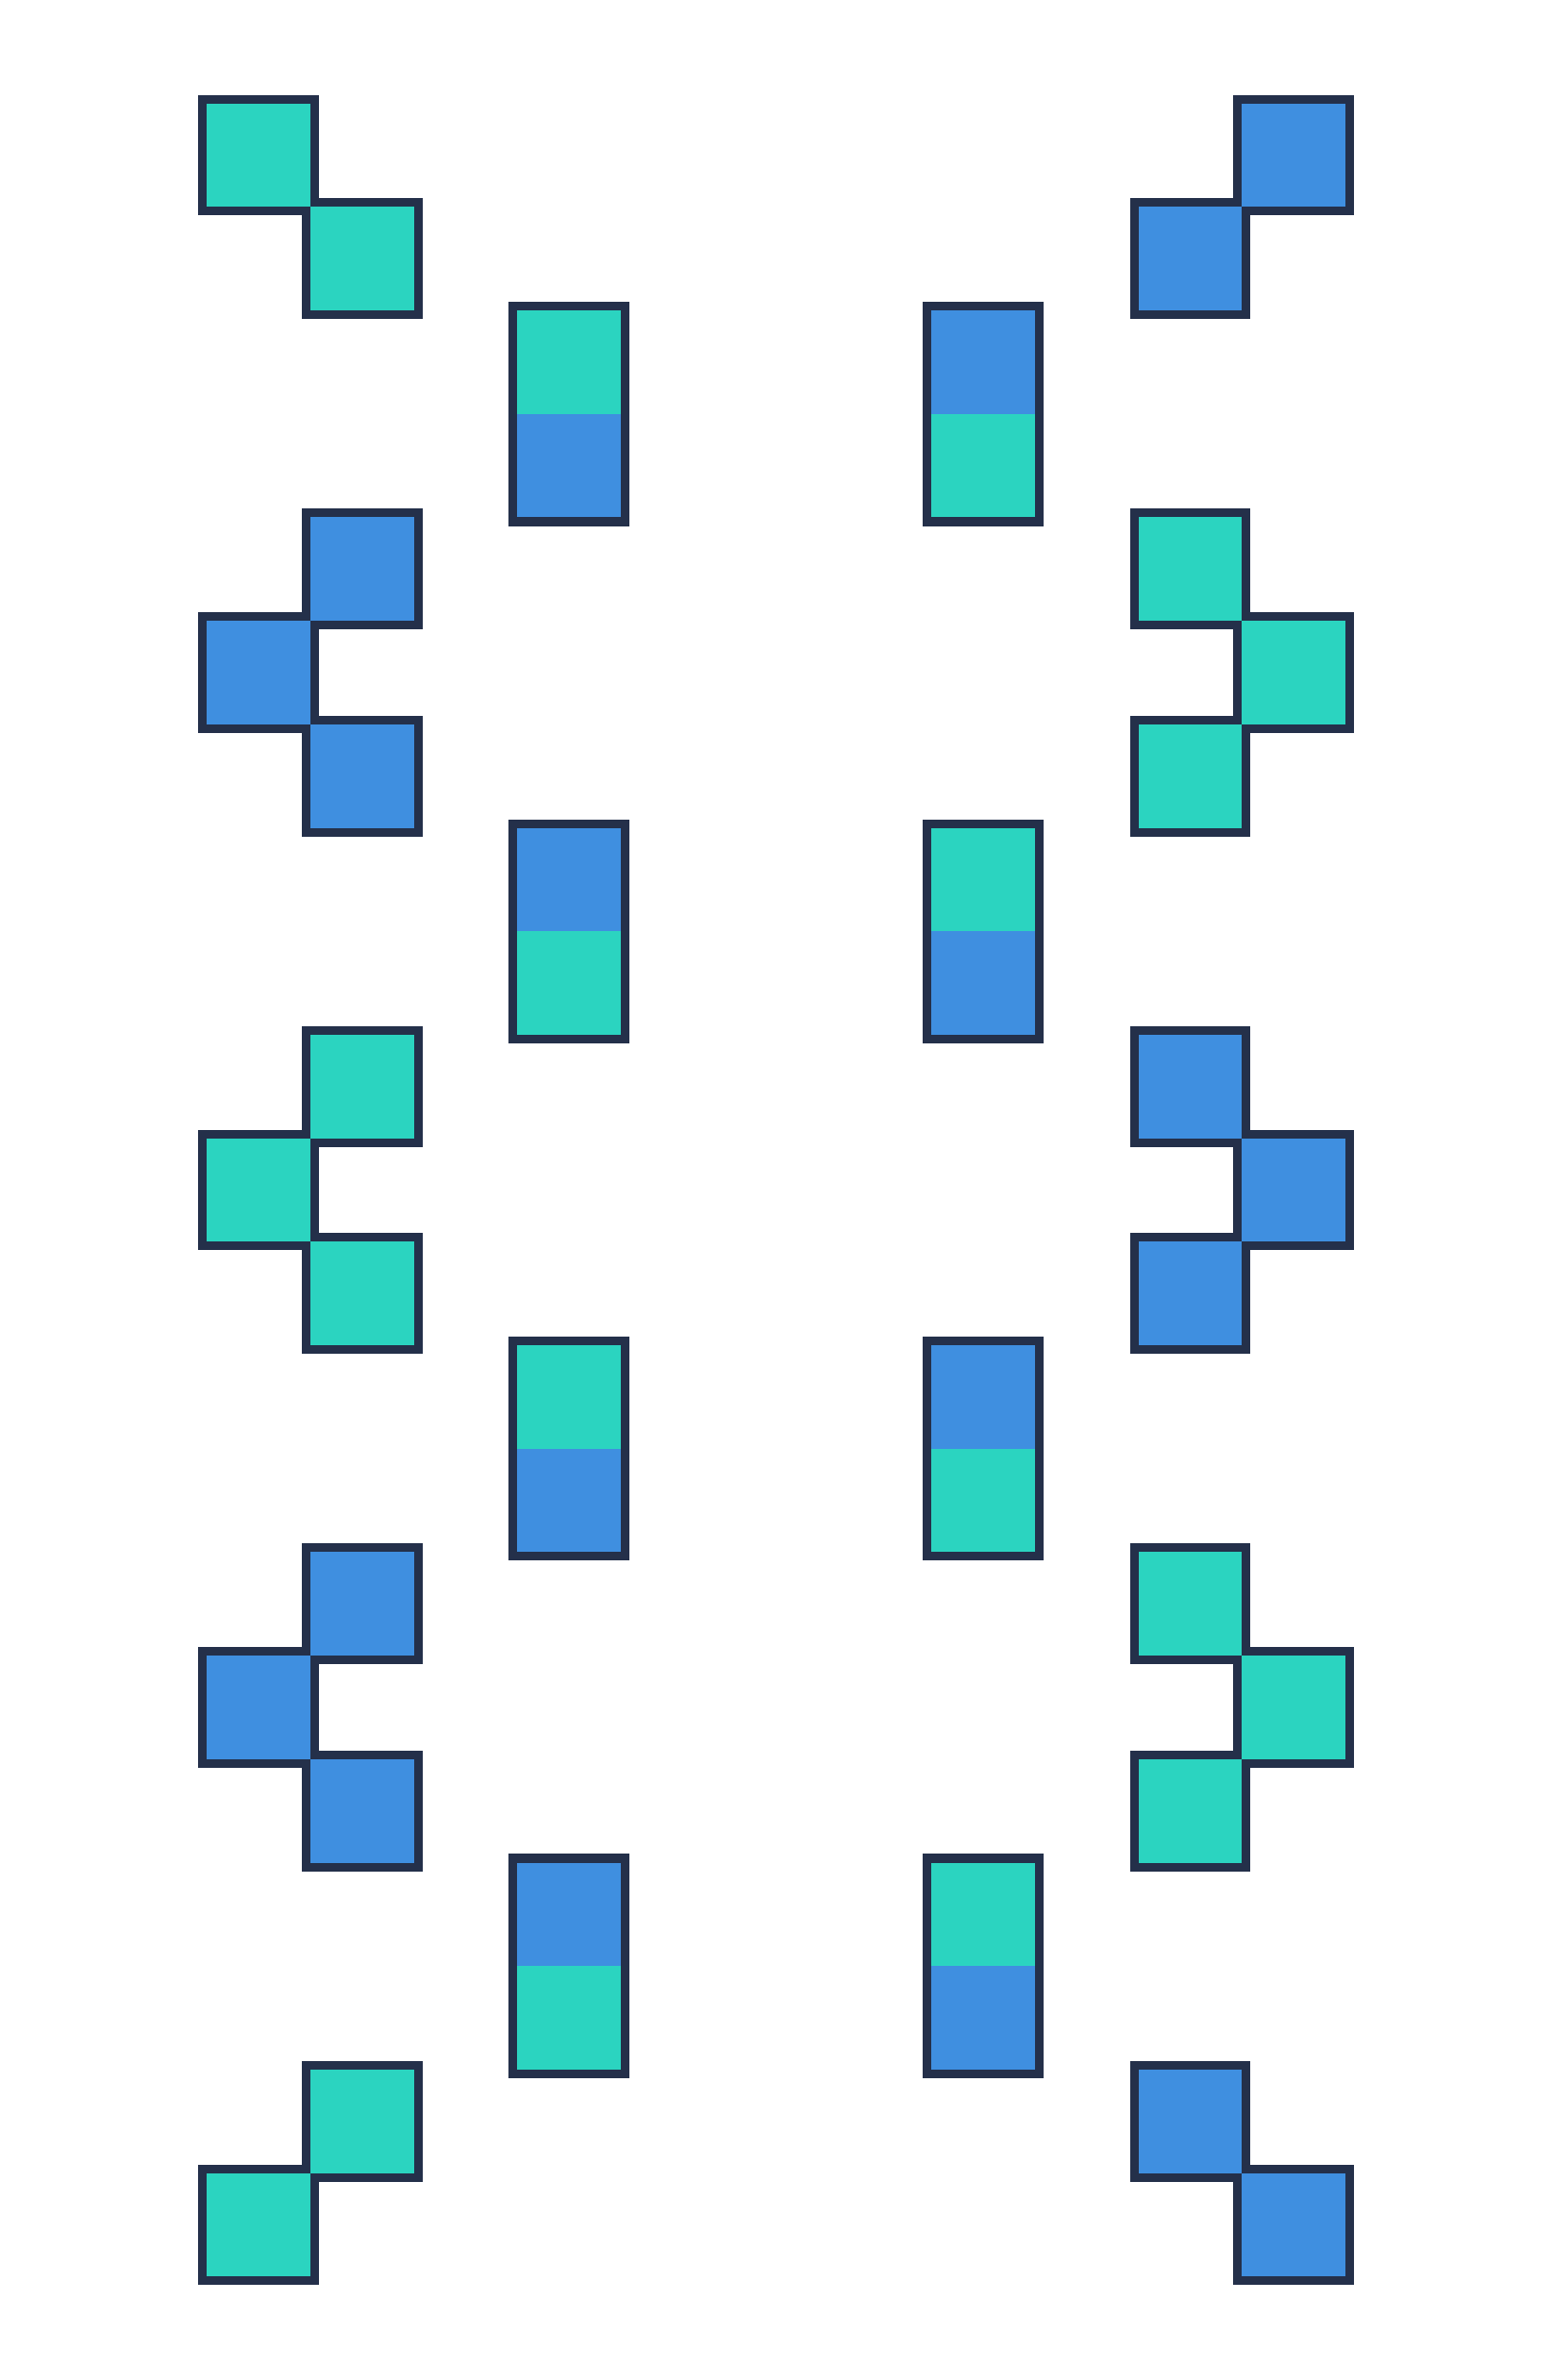
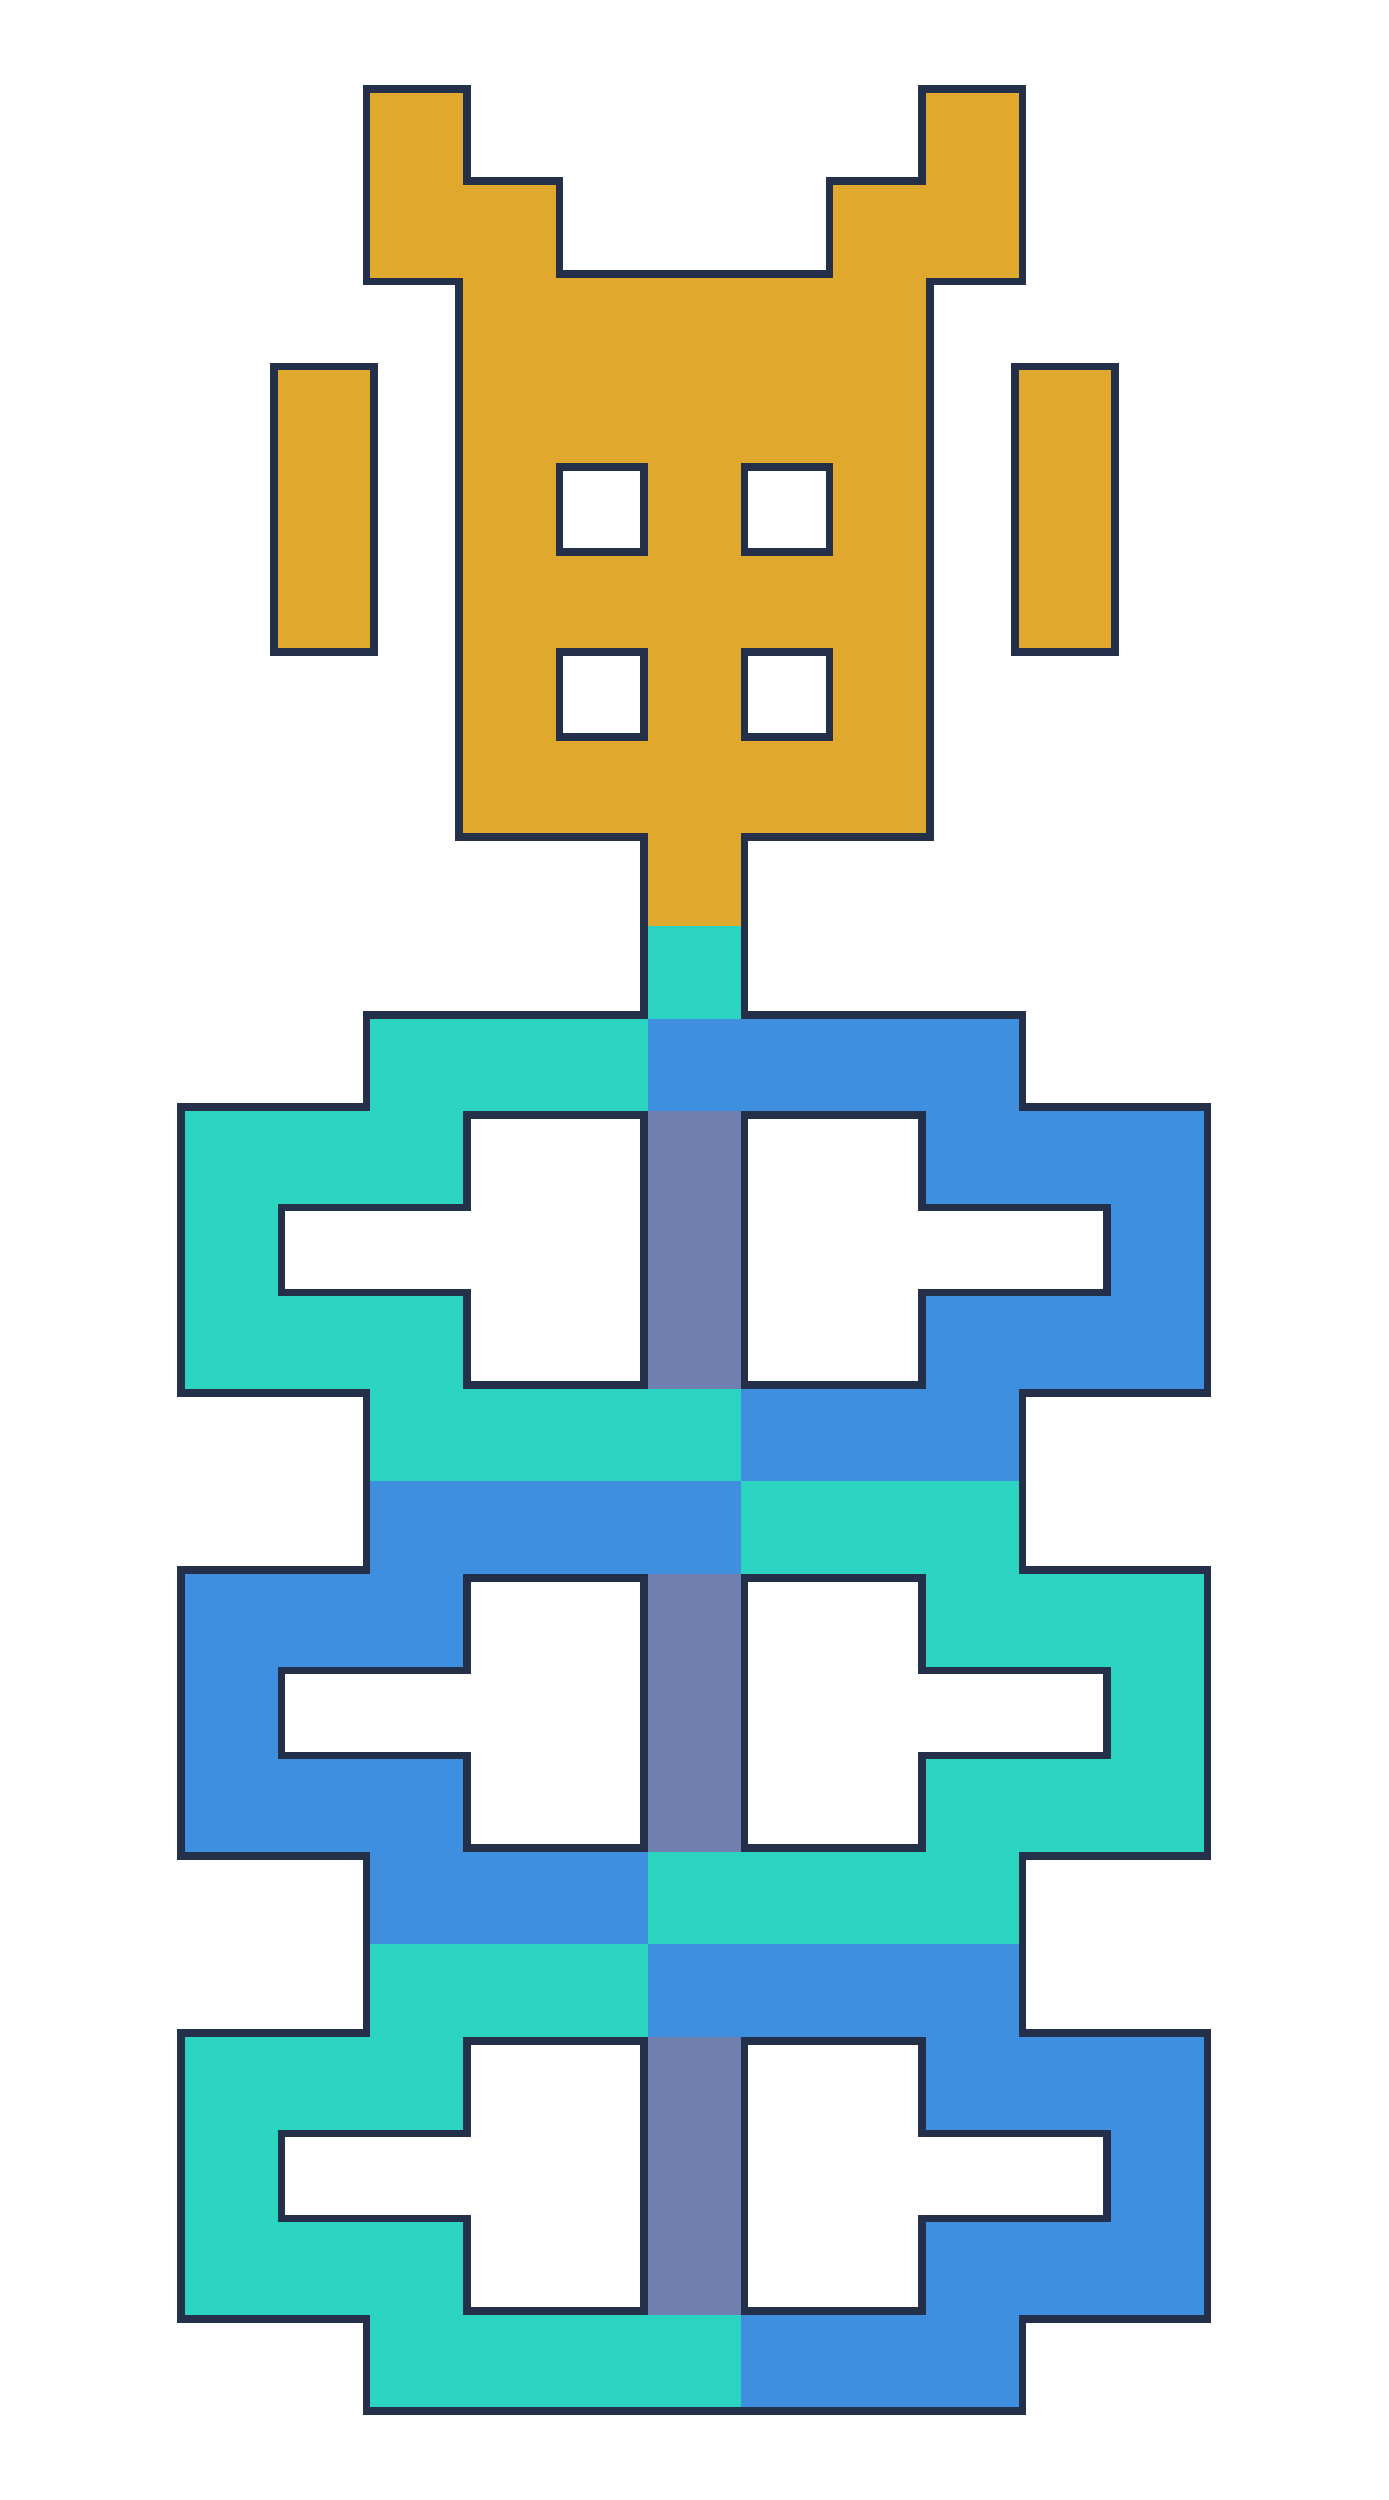
- <svg xmlns="http://www.w3.org/2000/svg" width="180" height="276" viewBox="0 0 180 276" shape-rendering="crispEdges" role="img" aria-label="BARTEK">
-   <rect x="23" y="11" width="14" height="14" fill="#24304a" />
-   <rect x="23" y="71" width="14" height="14" fill="#24304a" />
-   <rect x="23" y="131" width="14" height="14" fill="#24304a" />
-   <rect x="23" y="191" width="14" height="14" fill="#24304a" />
-   <rect x="23" y="251" width="14" height="14" fill="#24304a" />
-   <rect x="35" y="23" width="14" height="14" fill="#24304a" />
+ <svg xmlns="http://www.w3.org/2000/svg" width="180" height="324" viewBox="0 0 180 324" shape-rendering="crispEdges" role="img" aria-label="BARTEK">
+   <rect x="23" y="143" width="14" height="14" fill="#24304a" />
+   <rect x="23" y="155" width="14" height="14" fill="#24304a" />
+   <rect x="23" y="167" width="14" height="14" fill="#24304a" />
+   <rect x="23" y="203" width="14" height="14" fill="#24304a" />
+   <rect x="23" y="215" width="14" height="14" fill="#24304a" />
+   <rect x="23" y="227" width="14" height="14" fill="#24304a" />
+   <rect x="23" y="263" width="14" height="14" fill="#24304a" />
+   <rect x="23" y="275" width="14" height="14" fill="#24304a" />
+   <rect x="23" y="287" width="14" height="14" fill="#24304a" />
+   <rect x="35" y="47" width="14" height="14" fill="#24304a" />
  <rect x="35" y="59" width="14" height="14" fill="#24304a" />
-   <rect x="35" y="83" width="14" height="14" fill="#24304a" />
-   <rect x="35" y="119" width="14" height="14" fill="#24304a" />
+   <rect x="35" y="71" width="14" height="14" fill="#24304a" />
  <rect x="35" y="143" width="14" height="14" fill="#24304a" />
-   <rect x="35" y="179" width="14" height="14" fill="#24304a" />
+   <rect x="35" y="167" width="14" height="14" fill="#24304a" />
  <rect x="35" y="203" width="14" height="14" fill="#24304a" />
-   <rect x="35" y="239" width="14" height="14" fill="#24304a" />
+   <rect x="35" y="227" width="14" height="14" fill="#24304a" />
+   <rect x="35" y="263" width="14" height="14" fill="#24304a" />
+   <rect x="35" y="287" width="14" height="14" fill="#24304a" />
+   <rect x="47" y="11" width="14" height="14" fill="#24304a" />
+   <rect x="47" y="23" width="14" height="14" fill="#24304a" />
+   <rect x="47" y="131" width="14" height="14" fill="#24304a" />
+   <rect x="47" y="143" width="14" height="14" fill="#24304a" />
+   <rect x="47" y="167" width="14" height="14" fill="#24304a" />
+   <rect x="47" y="179" width="14" height="14" fill="#24304a" />
+   <rect x="47" y="191" width="14" height="14" fill="#24304a" />
+   <rect x="47" y="203" width="14" height="14" fill="#24304a" />
+   <rect x="47" y="227" width="14" height="14" fill="#24304a" />
+   <rect x="47" y="239" width="14" height="14" fill="#24304a" />
+   <rect x="47" y="251" width="14" height="14" fill="#24304a" />
+   <rect x="47" y="263" width="14" height="14" fill="#24304a" />
+   <rect x="47" y="287" width="14" height="14" fill="#24304a" />
+   <rect x="47" y="299" width="14" height="14" fill="#24304a" />
+   <rect x="59" y="23" width="14" height="14" fill="#24304a" />
  <rect x="59" y="35" width="14" height="14" fill="#24304a" />
  <rect x="59" y="47" width="14" height="14" fill="#24304a" />
+   <rect x="59" y="59" width="14" height="14" fill="#24304a" />
+   <rect x="59" y="71" width="14" height="14" fill="#24304a" />
+   <rect x="59" y="83" width="14" height="14" fill="#24304a" />
  <rect x="59" y="95" width="14" height="14" fill="#24304a" />
-   <rect x="59" y="107" width="14" height="14" fill="#24304a" />
-   <rect x="59" y="155" width="14" height="14" fill="#24304a" />
-   <rect x="59" y="167" width="14" height="14" fill="#24304a" />
-   <rect x="59" y="215" width="14" height="14" fill="#24304a" />
-   <rect x="59" y="227" width="14" height="14" fill="#24304a" />
+   <rect x="59" y="131" width="14" height="14" fill="#24304a" />
+   <rect x="59" y="179" width="14" height="14" fill="#24304a" />
+   <rect x="59" y="191" width="14" height="14" fill="#24304a" />
+   <rect x="59" y="239" width="14" height="14" fill="#24304a" />
+   <rect x="59" y="251" width="14" height="14" fill="#24304a" />
+   <rect x="59" y="299" width="14" height="14" fill="#24304a" />
+   <rect x="71" y="35" width="14" height="14" fill="#24304a" />
+   <rect x="71" y="47" width="14" height="14" fill="#24304a" />
+   <rect x="71" y="71" width="14" height="14" fill="#24304a" />
+   <rect x="71" y="95" width="14" height="14" fill="#24304a" />
+   <rect x="71" y="131" width="14" height="14" fill="#24304a" />
+   <rect x="71" y="179" width="14" height="14" fill="#24304a" />
+   <rect x="71" y="191" width="14" height="14" fill="#24304a" />
+   <rect x="71" y="239" width="14" height="14" fill="#24304a" />
+   <rect x="71" y="251" width="14" height="14" fill="#24304a" />
+   <rect x="71" y="299" width="14" height="14" fill="#24304a" />
+   <rect x="83" y="35" width="14" height="14" fill="#24304a" />
+   <rect x="83" y="59" width="14" height="14" fill="#24304a" />
+   <rect x="83" y="83" width="14" height="14" fill="#24304a" />
+   <rect x="83" y="107" width="14" height="14" fill="#24304a" />
+   <rect x="83" y="119" width="14" height="14" fill="#24304a" />
+   <rect x="83" y="143" width="14" height="14" fill="#24304a" />
+   <rect x="83" y="155" width="14" height="14" fill="#24304a" />
+   <rect x="83" y="167" width="14" height="14" fill="#24304a" />
+   <rect x="83" y="203" width="14" height="14" fill="#24304a" />
+   <rect x="83" y="215" width="14" height="14" fill="#24304a" />
+   <rect x="83" y="227" width="14" height="14" fill="#24304a" />
+   <rect x="83" y="263" width="14" height="14" fill="#24304a" />
+   <rect x="83" y="275" width="14" height="14" fill="#24304a" />
+   <rect x="83" y="287" width="14" height="14" fill="#24304a" />
+   <rect x="83" y="299" width="14" height="14" fill="#24304a" />
+   <rect x="95" y="35" width="14" height="14" fill="#24304a" />
+   <rect x="95" y="47" width="14" height="14" fill="#24304a" />
+   <rect x="95" y="71" width="14" height="14" fill="#24304a" />
+   <rect x="95" y="95" width="14" height="14" fill="#24304a" />
+   <rect x="95" y="131" width="14" height="14" fill="#24304a" />
+   <rect x="95" y="179" width="14" height="14" fill="#24304a" />
+   <rect x="95" y="191" width="14" height="14" fill="#24304a" />
+   <rect x="95" y="239" width="14" height="14" fill="#24304a" />
+   <rect x="95" y="251" width="14" height="14" fill="#24304a" />
+   <rect x="95" y="299" width="14" height="14" fill="#24304a" />
+   <rect x="107" y="23" width="14" height="14" fill="#24304a" />
  <rect x="107" y="35" width="14" height="14" fill="#24304a" />
  <rect x="107" y="47" width="14" height="14" fill="#24304a" />
+   <rect x="107" y="59" width="14" height="14" fill="#24304a" />
+   <rect x="107" y="71" width="14" height="14" fill="#24304a" />
+   <rect x="107" y="83" width="14" height="14" fill="#24304a" />
  <rect x="107" y="95" width="14" height="14" fill="#24304a" />
-   <rect x="107" y="107" width="14" height="14" fill="#24304a" />
-   <rect x="107" y="155" width="14" height="14" fill="#24304a" />
-   <rect x="107" y="167" width="14" height="14" fill="#24304a" />
-   <rect x="107" y="215" width="14" height="14" fill="#24304a" />
-   <rect x="107" y="227" width="14" height="14" fill="#24304a" />
-   <rect x="131" y="23" width="14" height="14" fill="#24304a" />
+   <rect x="107" y="131" width="14" height="14" fill="#24304a" />
+   <rect x="107" y="179" width="14" height="14" fill="#24304a" />
+   <rect x="107" y="191" width="14" height="14" fill="#24304a" />
+   <rect x="107" y="239" width="14" height="14" fill="#24304a" />
+   <rect x="107" y="251" width="14" height="14" fill="#24304a" />
+   <rect x="107" y="299" width="14" height="14" fill="#24304a" />
+   <rect x="119" y="11" width="14" height="14" fill="#24304a" />
+   <rect x="119" y="23" width="14" height="14" fill="#24304a" />
+   <rect x="119" y="131" width="14" height="14" fill="#24304a" />
+   <rect x="119" y="143" width="14" height="14" fill="#24304a" />
+   <rect x="119" y="167" width="14" height="14" fill="#24304a" />
+   <rect x="119" y="179" width="14" height="14" fill="#24304a" />
+   <rect x="119" y="191" width="14" height="14" fill="#24304a" />
+   <rect x="119" y="203" width="14" height="14" fill="#24304a" />
+   <rect x="119" y="227" width="14" height="14" fill="#24304a" />
+   <rect x="119" y="239" width="14" height="14" fill="#24304a" />
+   <rect x="119" y="251" width="14" height="14" fill="#24304a" />
+   <rect x="119" y="263" width="14" height="14" fill="#24304a" />
+   <rect x="119" y="287" width="14" height="14" fill="#24304a" />
+   <rect x="119" y="299" width="14" height="14" fill="#24304a" />
+   <rect x="131" y="47" width="14" height="14" fill="#24304a" />
  <rect x="131" y="59" width="14" height="14" fill="#24304a" />
-   <rect x="131" y="83" width="14" height="14" fill="#24304a" />
-   <rect x="131" y="119" width="14" height="14" fill="#24304a" />
+   <rect x="131" y="71" width="14" height="14" fill="#24304a" />
  <rect x="131" y="143" width="14" height="14" fill="#24304a" />
-   <rect x="131" y="179" width="14" height="14" fill="#24304a" />
+   <rect x="131" y="167" width="14" height="14" fill="#24304a" />
  <rect x="131" y="203" width="14" height="14" fill="#24304a" />
-   <rect x="131" y="239" width="14" height="14" fill="#24304a" />
-   <rect x="143" y="11" width="14" height="14" fill="#24304a" />
-   <rect x="143" y="71" width="14" height="14" fill="#24304a" />
-   <rect x="143" y="131" width="14" height="14" fill="#24304a" />
-   <rect x="143" y="191" width="14" height="14" fill="#24304a" />
-   <rect x="143" y="251" width="14" height="14" fill="#24304a" />
-   <rect x="144" y="12" width="12" height="12" fill="#3f8fe0" />
-   <rect x="24" y="12" width="12" height="12" fill="#2bd4c0" />
-   <rect x="132" y="24" width="12" height="12" fill="#3f8fe0" />
-   <rect x="36" y="24" width="12" height="12" fill="#2bd4c0" />
-   <rect x="108" y="36" width="12" height="12" fill="#3f8fe0" />
-   <rect x="60" y="36" width="12" height="12" fill="#2bd4c0" />
-   <rect x="60" y="48" width="12" height="12" fill="#3f8fe0" />
-   <rect x="108" y="48" width="12" height="12" fill="#2bd4c0" />
-   <rect x="36" y="60" width="12" height="12" fill="#3f8fe0" />
-   <rect x="132" y="60" width="12" height="12" fill="#2bd4c0" />
-   <rect x="24" y="72" width="12" height="12" fill="#3f8fe0" />
-   <rect x="144" y="72" width="12" height="12" fill="#2bd4c0" />
-   <rect x="36" y="84" width="12" height="12" fill="#3f8fe0" />
-   <rect x="132" y="84" width="12" height="12" fill="#2bd4c0" />
-   <rect x="60" y="96" width="12" height="12" fill="#3f8fe0" />
-   <rect x="108" y="96" width="12" height="12" fill="#2bd4c0" />
-   <rect x="108" y="108" width="12" height="12" fill="#3f8fe0" />
-   <rect x="60" y="108" width="12" height="12" fill="#2bd4c0" />
-   <rect x="132" y="120" width="12" height="12" fill="#3f8fe0" />
-   <rect x="36" y="120" width="12" height="12" fill="#2bd4c0" />
-   <rect x="144" y="132" width="12" height="12" fill="#3f8fe0" />
-   <rect x="24" y="132" width="12" height="12" fill="#2bd4c0" />
+   <rect x="131" y="227" width="14" height="14" fill="#24304a" />
+   <rect x="131" y="263" width="14" height="14" fill="#24304a" />
+   <rect x="131" y="287" width="14" height="14" fill="#24304a" />
+   <rect x="143" y="143" width="14" height="14" fill="#24304a" />
+   <rect x="143" y="155" width="14" height="14" fill="#24304a" />
+   <rect x="143" y="167" width="14" height="14" fill="#24304a" />
+   <rect x="143" y="203" width="14" height="14" fill="#24304a" />
+   <rect x="143" y="215" width="14" height="14" fill="#24304a" />
+   <rect x="143" y="227" width="14" height="14" fill="#24304a" />
+   <rect x="143" y="263" width="14" height="14" fill="#24304a" />
+   <rect x="143" y="275" width="14" height="14" fill="#24304a" />
+   <rect x="143" y="287" width="14" height="14" fill="#24304a" />
+   <rect x="48" y="12" width="12" height="12" fill="#e0a92e" />
+   <rect x="120" y="12" width="12" height="12" fill="#e0a92e" />
+   <rect x="48" y="24" width="12" height="12" fill="#e0a92e" />
+   <rect x="60" y="24" width="12" height="12" fill="#e0a92e" />
+   <rect x="108" y="24" width="12" height="12" fill="#e0a92e" />
+   <rect x="120" y="24" width="12" height="12" fill="#e0a92e" />
+   <rect x="60" y="36" width="12" height="12" fill="#e0a92e" />
+   <rect x="72" y="36" width="12" height="12" fill="#e0a92e" />
+   <rect x="84" y="36" width="12" height="12" fill="#e0a92e" />
+   <rect x="96" y="36" width="12" height="12" fill="#e0a92e" />
+   <rect x="108" y="36" width="12" height="12" fill="#e0a92e" />
+   <rect x="36" y="48" width="12" height="12" fill="#e0a92e" />
+   <rect x="60" y="48" width="12" height="12" fill="#e0a92e" />
+   <rect x="72" y="48" width="12" height="12" fill="#e0a92e" />
+   <rect x="84" y="48" width="12" height="12" fill="#e0a92e" />
+   <rect x="96" y="48" width="12" height="12" fill="#e0a92e" />
+   <rect x="108" y="48" width="12" height="12" fill="#e0a92e" />
+   <rect x="132" y="48" width="12" height="12" fill="#e0a92e" />
+   <rect x="36" y="60" width="12" height="12" fill="#e0a92e" />
+   <rect x="60" y="60" width="12" height="12" fill="#e0a92e" />
+   <rect x="84" y="60" width="12" height="12" fill="#e0a92e" />
+   <rect x="108" y="60" width="12" height="12" fill="#e0a92e" />
+   <rect x="132" y="60" width="12" height="12" fill="#e0a92e" />
+   <rect x="36" y="72" width="12" height="12" fill="#e0a92e" />
+   <rect x="60" y="72" width="12" height="12" fill="#e0a92e" />
+   <rect x="72" y="72" width="12" height="12" fill="#e0a92e" />
+   <rect x="84" y="72" width="12" height="12" fill="#e0a92e" />
+   <rect x="96" y="72" width="12" height="12" fill="#e0a92e" />
+   <rect x="108" y="72" width="12" height="12" fill="#e0a92e" />
+   <rect x="132" y="72" width="12" height="12" fill="#e0a92e" />
+   <rect x="60" y="84" width="12" height="12" fill="#e0a92e" />
+   <rect x="84" y="84" width="12" height="12" fill="#e0a92e" />
+   <rect x="108" y="84" width="12" height="12" fill="#e0a92e" />
+   <rect x="60" y="96" width="12" height="12" fill="#e0a92e" />
+   <rect x="72" y="96" width="12" height="12" fill="#e0a92e" />
+   <rect x="84" y="96" width="12" height="12" fill="#e0a92e" />
+   <rect x="96" y="96" width="12" height="12" fill="#e0a92e" />
+   <rect x="108" y="96" width="12" height="12" fill="#e0a92e" />
+   <rect x="84" y="108" width="12" height="12" fill="#e0a92e" />
+   <rect x="84" y="120" width="12" height="12" fill="#2bd4c0" />
+   <rect x="84" y="132" width="12" height="12" fill="#3f8fe0" />
+   <rect x="96" y="132" width="12" height="12" fill="#3f8fe0" />
+   <rect x="108" y="132" width="12" height="12" fill="#3f8fe0" />
+   <rect x="120" y="132" width="12" height="12" fill="#3f8fe0" />
+   <rect x="48" y="132" width="12" height="12" fill="#2bd4c0" />
+   <rect x="60" y="132" width="12" height="12" fill="#2bd4c0" />
+   <rect x="72" y="132" width="12" height="12" fill="#2bd4c0" />
+   <rect x="84" y="144" width="12" height="12" fill="#6f7fb0" />
+   <rect x="120" y="144" width="12" height="12" fill="#3f8fe0" />
  <rect x="132" y="144" width="12" height="12" fill="#3f8fe0" />
+   <rect x="144" y="144" width="12" height="12" fill="#3f8fe0" />
+   <rect x="24" y="144" width="12" height="12" fill="#2bd4c0" />
  <rect x="36" y="144" width="12" height="12" fill="#2bd4c0" />
-   <rect x="108" y="156" width="12" height="12" fill="#3f8fe0" />
-   <rect x="60" y="156" width="12" height="12" fill="#2bd4c0" />
-   <rect x="60" y="168" width="12" height="12" fill="#3f8fe0" />
-   <rect x="108" y="168" width="12" height="12" fill="#2bd4c0" />
-   <rect x="36" y="180" width="12" height="12" fill="#3f8fe0" />
-   <rect x="132" y="180" width="12" height="12" fill="#2bd4c0" />
-   <rect x="24" y="192" width="12" height="12" fill="#3f8fe0" />
-   <rect x="144" y="192" width="12" height="12" fill="#2bd4c0" />
+   <rect x="48" y="144" width="12" height="12" fill="#2bd4c0" />
+   <rect x="84" y="156" width="12" height="12" fill="#6f7fb0" />
+   <rect x="144" y="156" width="12" height="12" fill="#3f8fe0" />
+   <rect x="24" y="156" width="12" height="12" fill="#2bd4c0" />
+   <rect x="84" y="168" width="12" height="12" fill="#6f7fb0" />
+   <rect x="120" y="168" width="12" height="12" fill="#3f8fe0" />
+   <rect x="132" y="168" width="12" height="12" fill="#3f8fe0" />
+   <rect x="144" y="168" width="12" height="12" fill="#3f8fe0" />
+   <rect x="24" y="168" width="12" height="12" fill="#2bd4c0" />
+   <rect x="36" y="168" width="12" height="12" fill="#2bd4c0" />
+   <rect x="48" y="168" width="12" height="12" fill="#2bd4c0" />
+   <rect x="84" y="180" width="12" height="12" fill="#2bd4c0" />
+   <rect x="96" y="180" width="12" height="12" fill="#3f8fe0" />
+   <rect x="108" y="180" width="12" height="12" fill="#3f8fe0" />
+   <rect x="120" y="180" width="12" height="12" fill="#3f8fe0" />
+   <rect x="48" y="180" width="12" height="12" fill="#2bd4c0" />
+   <rect x="60" y="180" width="12" height="12" fill="#2bd4c0" />
+   <rect x="72" y="180" width="12" height="12" fill="#2bd4c0" />
+   <rect x="84" y="192" width="12" height="12" fill="#3f8fe0" />
+   <rect x="48" y="192" width="12" height="12" fill="#3f8fe0" />
+   <rect x="60" y="192" width="12" height="12" fill="#3f8fe0" />
+   <rect x="72" y="192" width="12" height="12" fill="#3f8fe0" />
+   <rect x="96" y="192" width="12" height="12" fill="#2bd4c0" />
+   <rect x="108" y="192" width="12" height="12" fill="#2bd4c0" />
+   <rect x="120" y="192" width="12" height="12" fill="#2bd4c0" />
+   <rect x="84" y="204" width="12" height="12" fill="#6f7fb0" />
+   <rect x="24" y="204" width="12" height="12" fill="#3f8fe0" />
  <rect x="36" y="204" width="12" height="12" fill="#3f8fe0" />
+   <rect x="48" y="204" width="12" height="12" fill="#3f8fe0" />
+   <rect x="120" y="204" width="12" height="12" fill="#2bd4c0" />
  <rect x="132" y="204" width="12" height="12" fill="#2bd4c0" />
-   <rect x="60" y="216" width="12" height="12" fill="#3f8fe0" />
-   <rect x="108" y="216" width="12" height="12" fill="#2bd4c0" />
-   <rect x="108" y="228" width="12" height="12" fill="#3f8fe0" />
-   <rect x="60" y="228" width="12" height="12" fill="#2bd4c0" />
-   <rect x="132" y="240" width="12" height="12" fill="#3f8fe0" />
-   <rect x="36" y="240" width="12" height="12" fill="#2bd4c0" />
-   <rect x="144" y="252" width="12" height="12" fill="#3f8fe0" />
-   <rect x="24" y="252" width="12" height="12" fill="#2bd4c0" />
+   <rect x="144" y="204" width="12" height="12" fill="#2bd4c0" />
+   <rect x="84" y="216" width="12" height="12" fill="#6f7fb0" />
+   <rect x="24" y="216" width="12" height="12" fill="#3f8fe0" />
+   <rect x="144" y="216" width="12" height="12" fill="#2bd4c0" />
+   <rect x="84" y="228" width="12" height="12" fill="#6f7fb0" />
+   <rect x="24" y="228" width="12" height="12" fill="#3f8fe0" />
+   <rect x="36" y="228" width="12" height="12" fill="#3f8fe0" />
+   <rect x="48" y="228" width="12" height="12" fill="#3f8fe0" />
+   <rect x="120" y="228" width="12" height="12" fill="#2bd4c0" />
+   <rect x="132" y="228" width="12" height="12" fill="#2bd4c0" />
+   <rect x="144" y="228" width="12" height="12" fill="#2bd4c0" />
+   <rect x="48" y="240" width="12" height="12" fill="#3f8fe0" />
+   <rect x="60" y="240" width="12" height="12" fill="#3f8fe0" />
+   <rect x="72" y="240" width="12" height="12" fill="#3f8fe0" />
+   <rect x="84" y="240" width="12" height="12" fill="#2bd4c0" />
+   <rect x="96" y="240" width="12" height="12" fill="#2bd4c0" />
+   <rect x="108" y="240" width="12" height="12" fill="#2bd4c0" />
+   <rect x="120" y="240" width="12" height="12" fill="#2bd4c0" />
+   <rect x="84" y="252" width="12" height="12" fill="#3f8fe0" />
+   <rect x="96" y="252" width="12" height="12" fill="#3f8fe0" />
+   <rect x="108" y="252" width="12" height="12" fill="#3f8fe0" />
+   <rect x="120" y="252" width="12" height="12" fill="#3f8fe0" />
+   <rect x="48" y="252" width="12" height="12" fill="#2bd4c0" />
+   <rect x="60" y="252" width="12" height="12" fill="#2bd4c0" />
+   <rect x="72" y="252" width="12" height="12" fill="#2bd4c0" />
+   <rect x="84" y="264" width="12" height="12" fill="#6f7fb0" />
+   <rect x="120" y="264" width="12" height="12" fill="#3f8fe0" />
+   <rect x="132" y="264" width="12" height="12" fill="#3f8fe0" />
+   <rect x="144" y="264" width="12" height="12" fill="#3f8fe0" />
+   <rect x="24" y="264" width="12" height="12" fill="#2bd4c0" />
+   <rect x="36" y="264" width="12" height="12" fill="#2bd4c0" />
+   <rect x="48" y="264" width="12" height="12" fill="#2bd4c0" />
+   <rect x="84" y="276" width="12" height="12" fill="#6f7fb0" />
+   <rect x="144" y="276" width="12" height="12" fill="#3f8fe0" />
+   <rect x="24" y="276" width="12" height="12" fill="#2bd4c0" />
+   <rect x="84" y="288" width="12" height="12" fill="#6f7fb0" />
+   <rect x="120" y="288" width="12" height="12" fill="#3f8fe0" />
+   <rect x="132" y="288" width="12" height="12" fill="#3f8fe0" />
+   <rect x="144" y="288" width="12" height="12" fill="#3f8fe0" />
+   <rect x="24" y="288" width="12" height="12" fill="#2bd4c0" />
+   <rect x="36" y="288" width="12" height="12" fill="#2bd4c0" />
+   <rect x="48" y="288" width="12" height="12" fill="#2bd4c0" />
+   <rect x="84" y="300" width="12" height="12" fill="#2bd4c0" />
+   <rect x="96" y="300" width="12" height="12" fill="#3f8fe0" />
+   <rect x="108" y="300" width="12" height="12" fill="#3f8fe0" />
+   <rect x="120" y="300" width="12" height="12" fill="#3f8fe0" />
+   <rect x="48" y="300" width="12" height="12" fill="#2bd4c0" />
+   <rect x="60" y="300" width="12" height="12" fill="#2bd4c0" />
+   <rect x="72" y="300" width="12" height="12" fill="#2bd4c0" />
</svg>
